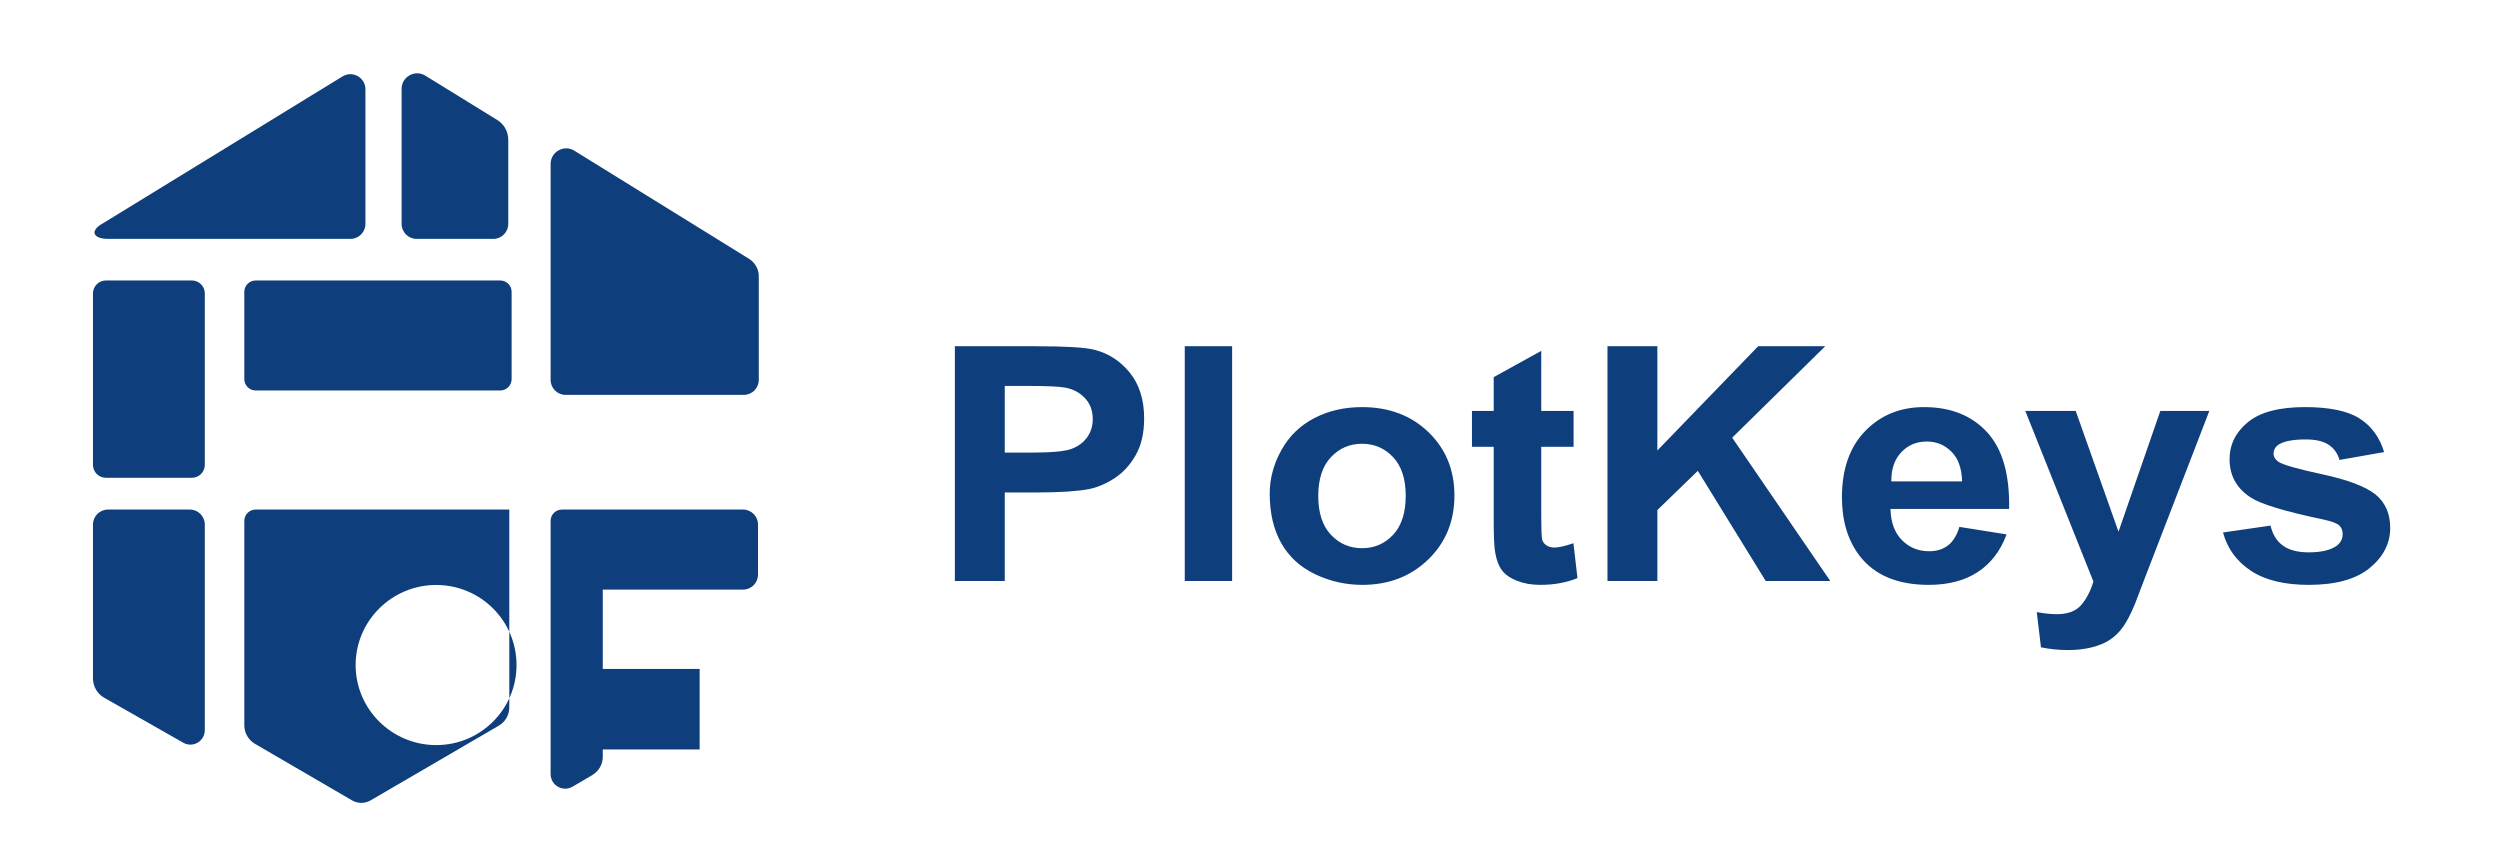
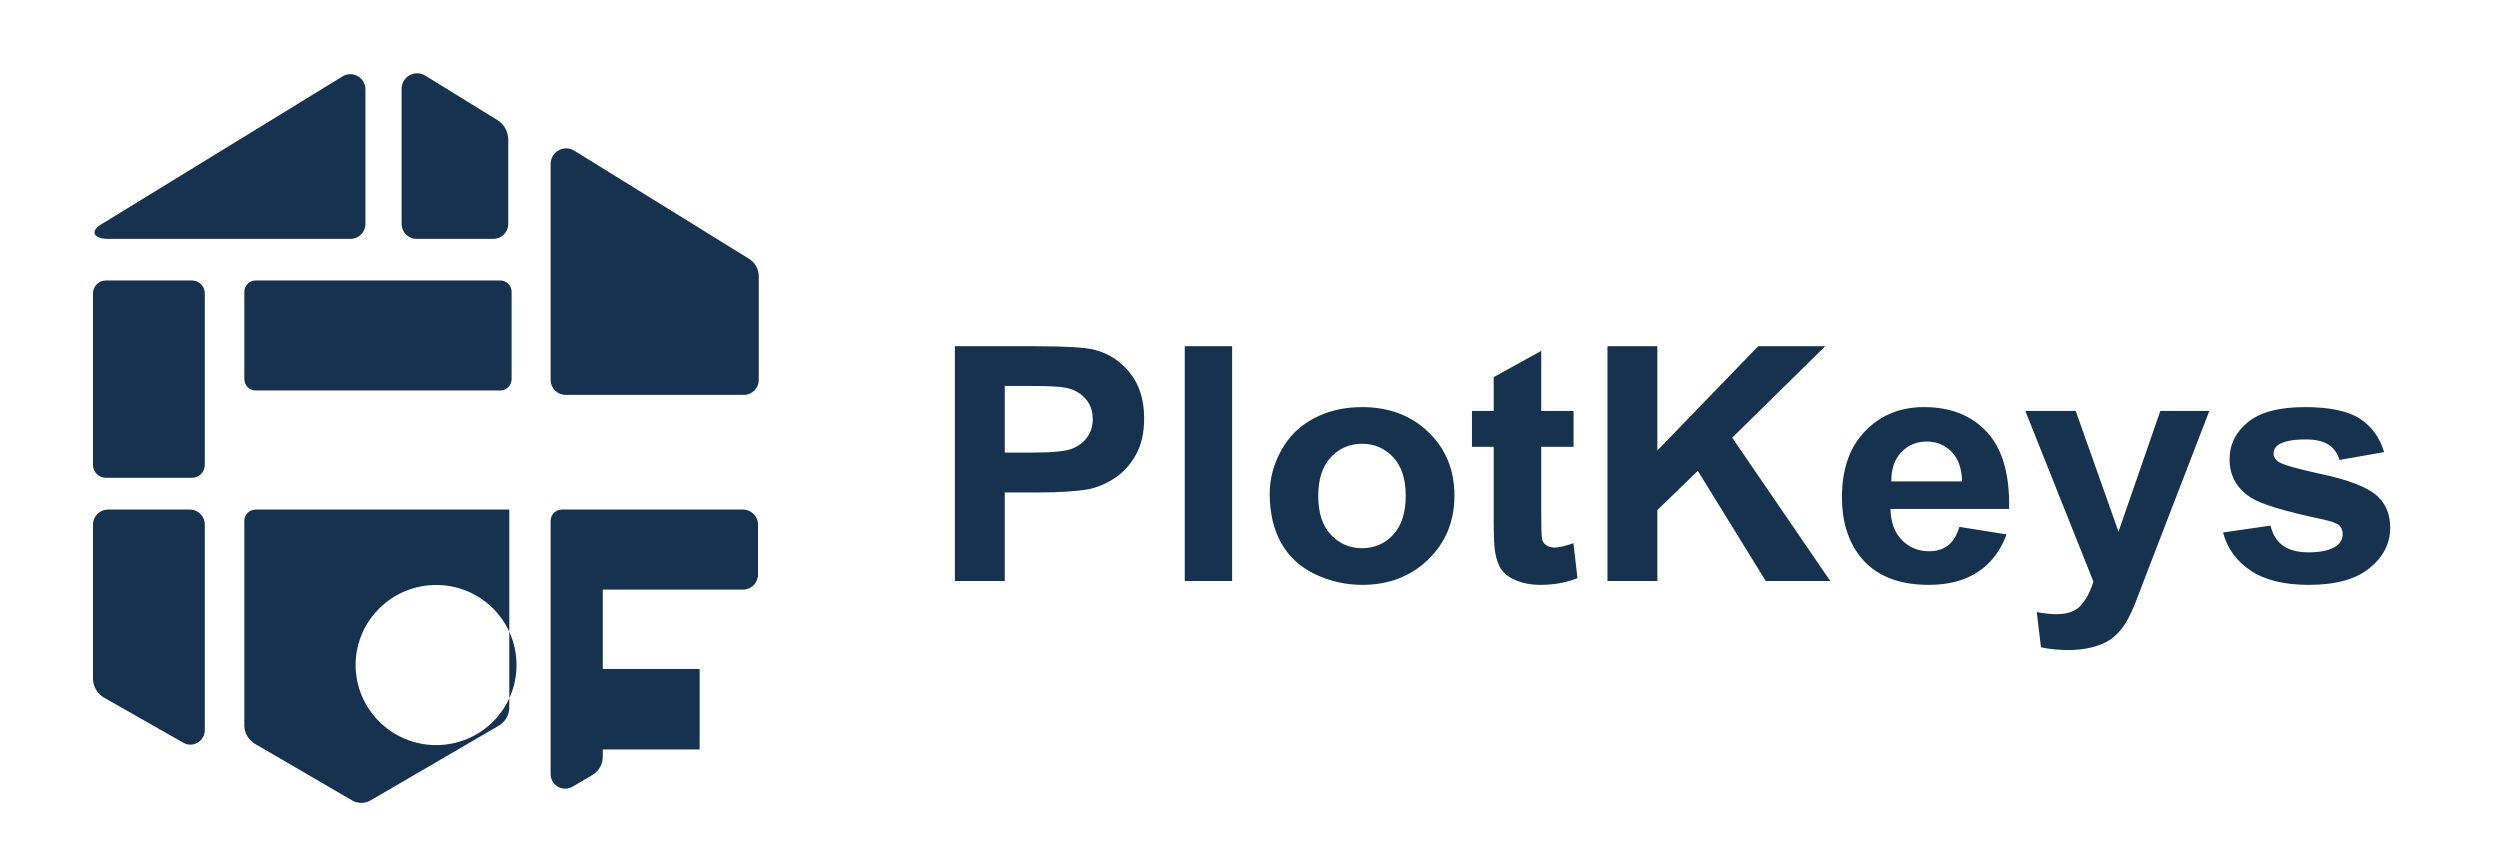
<svg xmlns="http://www.w3.org/2000/svg" viewBox="0 0 968 332" role="img" aria-label="PlotKeys logo">
  <g transform="translate(36 28)">
-     <g fill="#0F3E7C">
+     <g fill="#16324F">
      <path d="M3.8 58.5 96.6 1.6c3.9-2.4 8.9.4 8.9 5v52.1c0 3.2-2.6 5.8-5.8 5.8H5.9c-6 0-7.2-3.2-2.1-6Z" />
      <path d="M119.5 6.4c0-4.7 5.2-7.6 9.2-5.1l27.9 17.2c2.6 1.6 4.2 4.5 4.2 7.6v32.6c0 3.2-2.6 5.8-5.8 5.8h-29.7c-3.2 0-5.8-2.6-5.8-5.8V6.4Z" />
      <path d="M177.2 35.5c0-4.7 5.1-7.6 9.1-5.2l67.7 41.9c2.3 1.4 3.8 4 3.8 6.7v40.2c0 3.2-2.6 5.8-5.8 5.8h-69c-3.2 0-5.8-2.6-5.8-5.8V35.5Z" />
      <rect width="43.3" height="76.4" y="80.6" rx="5" />
      <rect width="103.5" height="42.6" x="58.6" y="80.6" rx="4.4" />
      <path d="M0 175.1c0-3.2 2.6-5.8 5.8-5.8h31.7c3.2 0 5.8 2.6 5.8 5.8v79.6c0 4.3-4.6 7-8.3 4.9L4.4 242.2c-2.7-1.5-4.4-4.4-4.4-7.5v-59.6Z" />
      <path fill-rule="evenodd" d="M58.6 173.7c0-2.5 2-4.4 4.4-4.4h98.2v76.6c0 2.9-1.5 5.6-4.1 7.1l-49.6 28.9c-2.2 1.3-5 1.3-7.2 0l-37.6-21.9c-2.5-1.5-4.1-4.2-4.1-7.1v-79.2Zm74.3 24.8c-17.2 0-31.2 13.9-31.2 31s14 31 31.2 31 31.1-13.9 31.1-31-13.9-31-31.1-31Z" />
      <path d="M177.2 173.7c0-2.5 2-4.4 4.4-4.4h70.1c3.2 0 5.8 2.6 5.8 5.8v19.4c0 3.2-2.6 5.8-5.8 5.8h-54.3v30.7h37.5v31.2h-37.5v2.8c0 3-1.6 5.7-4.2 7.2l-7.5 4.4c-3.8 2.2-8.5-.5-8.5-4.9v-98Z" />
    </g>
  </g>
-   <g transform="translate(360 110) scale(1.0524 1)" fill="#0F3E7C">
+   <g transform="translate(360 110) scale(1.0524 1)" fill="#16324F">
    <path d="M27.60 114.97L9.24 114.97L9.24 24.06L38.70 24.06Q55.44 24.06 60.52 25.42L60.52 25.42Q68.34 27.47 73.61 34.32Q78.88 41.18 78.88 52.03L78.88 52.03Q78.88 60.40 75.84 66.10Q72.80 71.81 68.12 75.07Q63.44 78.32 58.60 79.38L58.60 79.38Q52.03 80.68 39.56 80.68L39.56 80.68L27.60 80.68L27.60 114.97ZM36.46 39.44L27.60 39.44L27.60 65.24L37.64 65.24Q48.49 65.24 52.15 63.81Q55.81 62.38 57.89 59.35Q59.97 56.31 59.97 52.28L59.97 52.28Q59.97 47.31 57.05 44.09Q54.14 40.87 49.67 40.06L49.67 40.06Q46.38 39.44 36.46 39.44L36.46 39.44ZM111.25 114.97L93.82 114.97L93.82 24.06L111.25 24.06L111.25 114.97ZM125.08 81.11L125.08 81.11Q125.08 72.43 129.36 64.31Q133.64 56.18 141.48 51.90Q149.32 47.63 159.00 47.63L159.00 47.63Q173.94 47.63 183.49 57.33Q193.04 67.03 193.04 81.86L193.04 81.86Q193.04 96.80 183.40 106.63Q173.76 116.46 159.12 116.46L159.12 116.46Q150.07 116.46 141.85 112.37Q133.64 108.27 129.36 100.37Q125.08 92.46 125.08 81.11ZM142.94 82.04L142.94 82.04Q142.94 91.84 147.59 97.05Q152.24 102.26 159.06 102.26L159.06 102.26Q165.88 102.26 170.50 97.05Q175.12 91.84 175.12 81.92L175.12 81.92Q175.12 72.24 170.50 67.03Q165.88 61.83 159.06 61.83L159.06 61.83Q152.24 61.83 147.59 67.03Q142.94 72.24 142.94 82.04ZM224.98 49.11L236.88 49.11L236.88 63.00L224.98 63.00L224.98 89.54Q224.98 97.61 225.32 98.94Q225.66 100.27 226.87 101.14Q228.08 102.01 229.82 102.01L229.82 102.01Q232.23 102.01 236.82 100.33L236.82 100.33L238.31 113.85Q232.23 116.46 224.54 116.46L224.54 116.46Q219.83 116.46 216.05 114.88Q212.27 113.30 210.50 110.78Q208.73 108.27 208.05 103.99L208.05 103.99Q207.49 100.96 207.49 91.72L207.49 91.72L207.49 63.00L199.49 63.00L199.49 49.11L207.49 49.11L207.49 36.03L224.98 25.86L224.98 49.11ZM267.70 114.97L249.35 114.97L249.35 24.06L267.70 24.06L267.70 64.43L304.79 24.06L329.47 24.06L295.24 59.47L331.33 114.97L307.58 114.97L282.59 72.31L267.70 87.50L267.70 114.97ZM378.83 94.01L378.83 94.01L396.19 96.92Q392.84 106.47 385.62 111.47Q378.40 116.46 367.54 116.46L367.54 116.46Q350.37 116.46 342.12 105.23L342.12 105.23Q335.61 96.24 335.61 82.54L335.61 82.54Q335.61 66.17 344.17 56.90Q352.72 47.63 365.81 47.63L365.81 47.63Q380.50 47.63 389.00 57.33Q397.50 67.03 397.12 87.06L397.12 87.06L353.47 87.06Q353.65 94.82 357.68 99.13Q361.71 103.44 367.73 103.44L367.73 103.44Q371.82 103.44 374.61 101.20Q377.40 98.97 378.83 94.01ZM353.78 76.40L379.82 76.40Q379.64 68.83 375.92 64.90Q372.19 60.96 366.86 60.96L366.86 60.96Q361.16 60.96 357.44 65.11L357.44 65.11Q353.71 69.27 353.78 76.40L353.78 76.40ZM428.13 115.16L403.08 49.11L421.62 49.11L437.37 95.87L452.75 49.11L470.79 49.11L447.54 112.49L443.38 123.96Q441.09 129.73 439.01 132.77Q436.93 135.81 434.24 137.70Q431.54 139.59 427.60 140.64Q423.66 141.70 418.70 141.70L418.70 141.70Q413.68 141.70 408.84 140.64L408.84 140.64L407.29 127Q411.39 127.81 414.67 127.81L414.67 127.81Q420.75 127.81 423.66 124.24Q426.58 120.67 428.13 115.16L428.13 115.16ZM475.82 96.18L475.82 96.18L493.30 93.51Q494.42 98.60 497.83 101.23Q501.24 103.87 507.38 103.87L507.38 103.87Q514.14 103.87 517.55 101.39L517.55 101.39Q519.84 99.65 519.84 96.74L519.84 96.74Q519.84 94.75 518.60 93.45L518.60 93.45Q517.30 92.21 512.77 91.16L512.77 91.16Q491.69 86.51 486.05 82.66L486.05 82.66Q478.23 77.33 478.23 67.84L478.23 67.84Q478.23 59.28 484.99 53.45Q491.75 47.63 505.95 47.63L505.95 47.63Q519.47 47.63 526.05 52.03Q532.62 56.43 535.10 65.05L535.10 65.05L518.67 68.09Q517.61 64.24 514.67 62.20Q511.72 60.15 506.26 60.15L506.26 60.15Q499.38 60.15 496.40 62.07L496.40 62.07Q494.42 63.44 494.42 65.61L494.42 65.61Q494.42 67.47 496.16 68.77L496.16 68.77Q498.51 70.51 512.43 73.67Q526.36 76.83 531.87 81.42L531.87 81.42Q537.33 86.07 537.33 94.38L537.33 94.38Q537.33 103.44 529.77 109.95Q522.20 116.46 507.38 116.46L507.38 116.46Q493.92 116.46 486.08 111.00Q478.23 105.54 475.82 96.18Z" />
  </g>
</svg>
